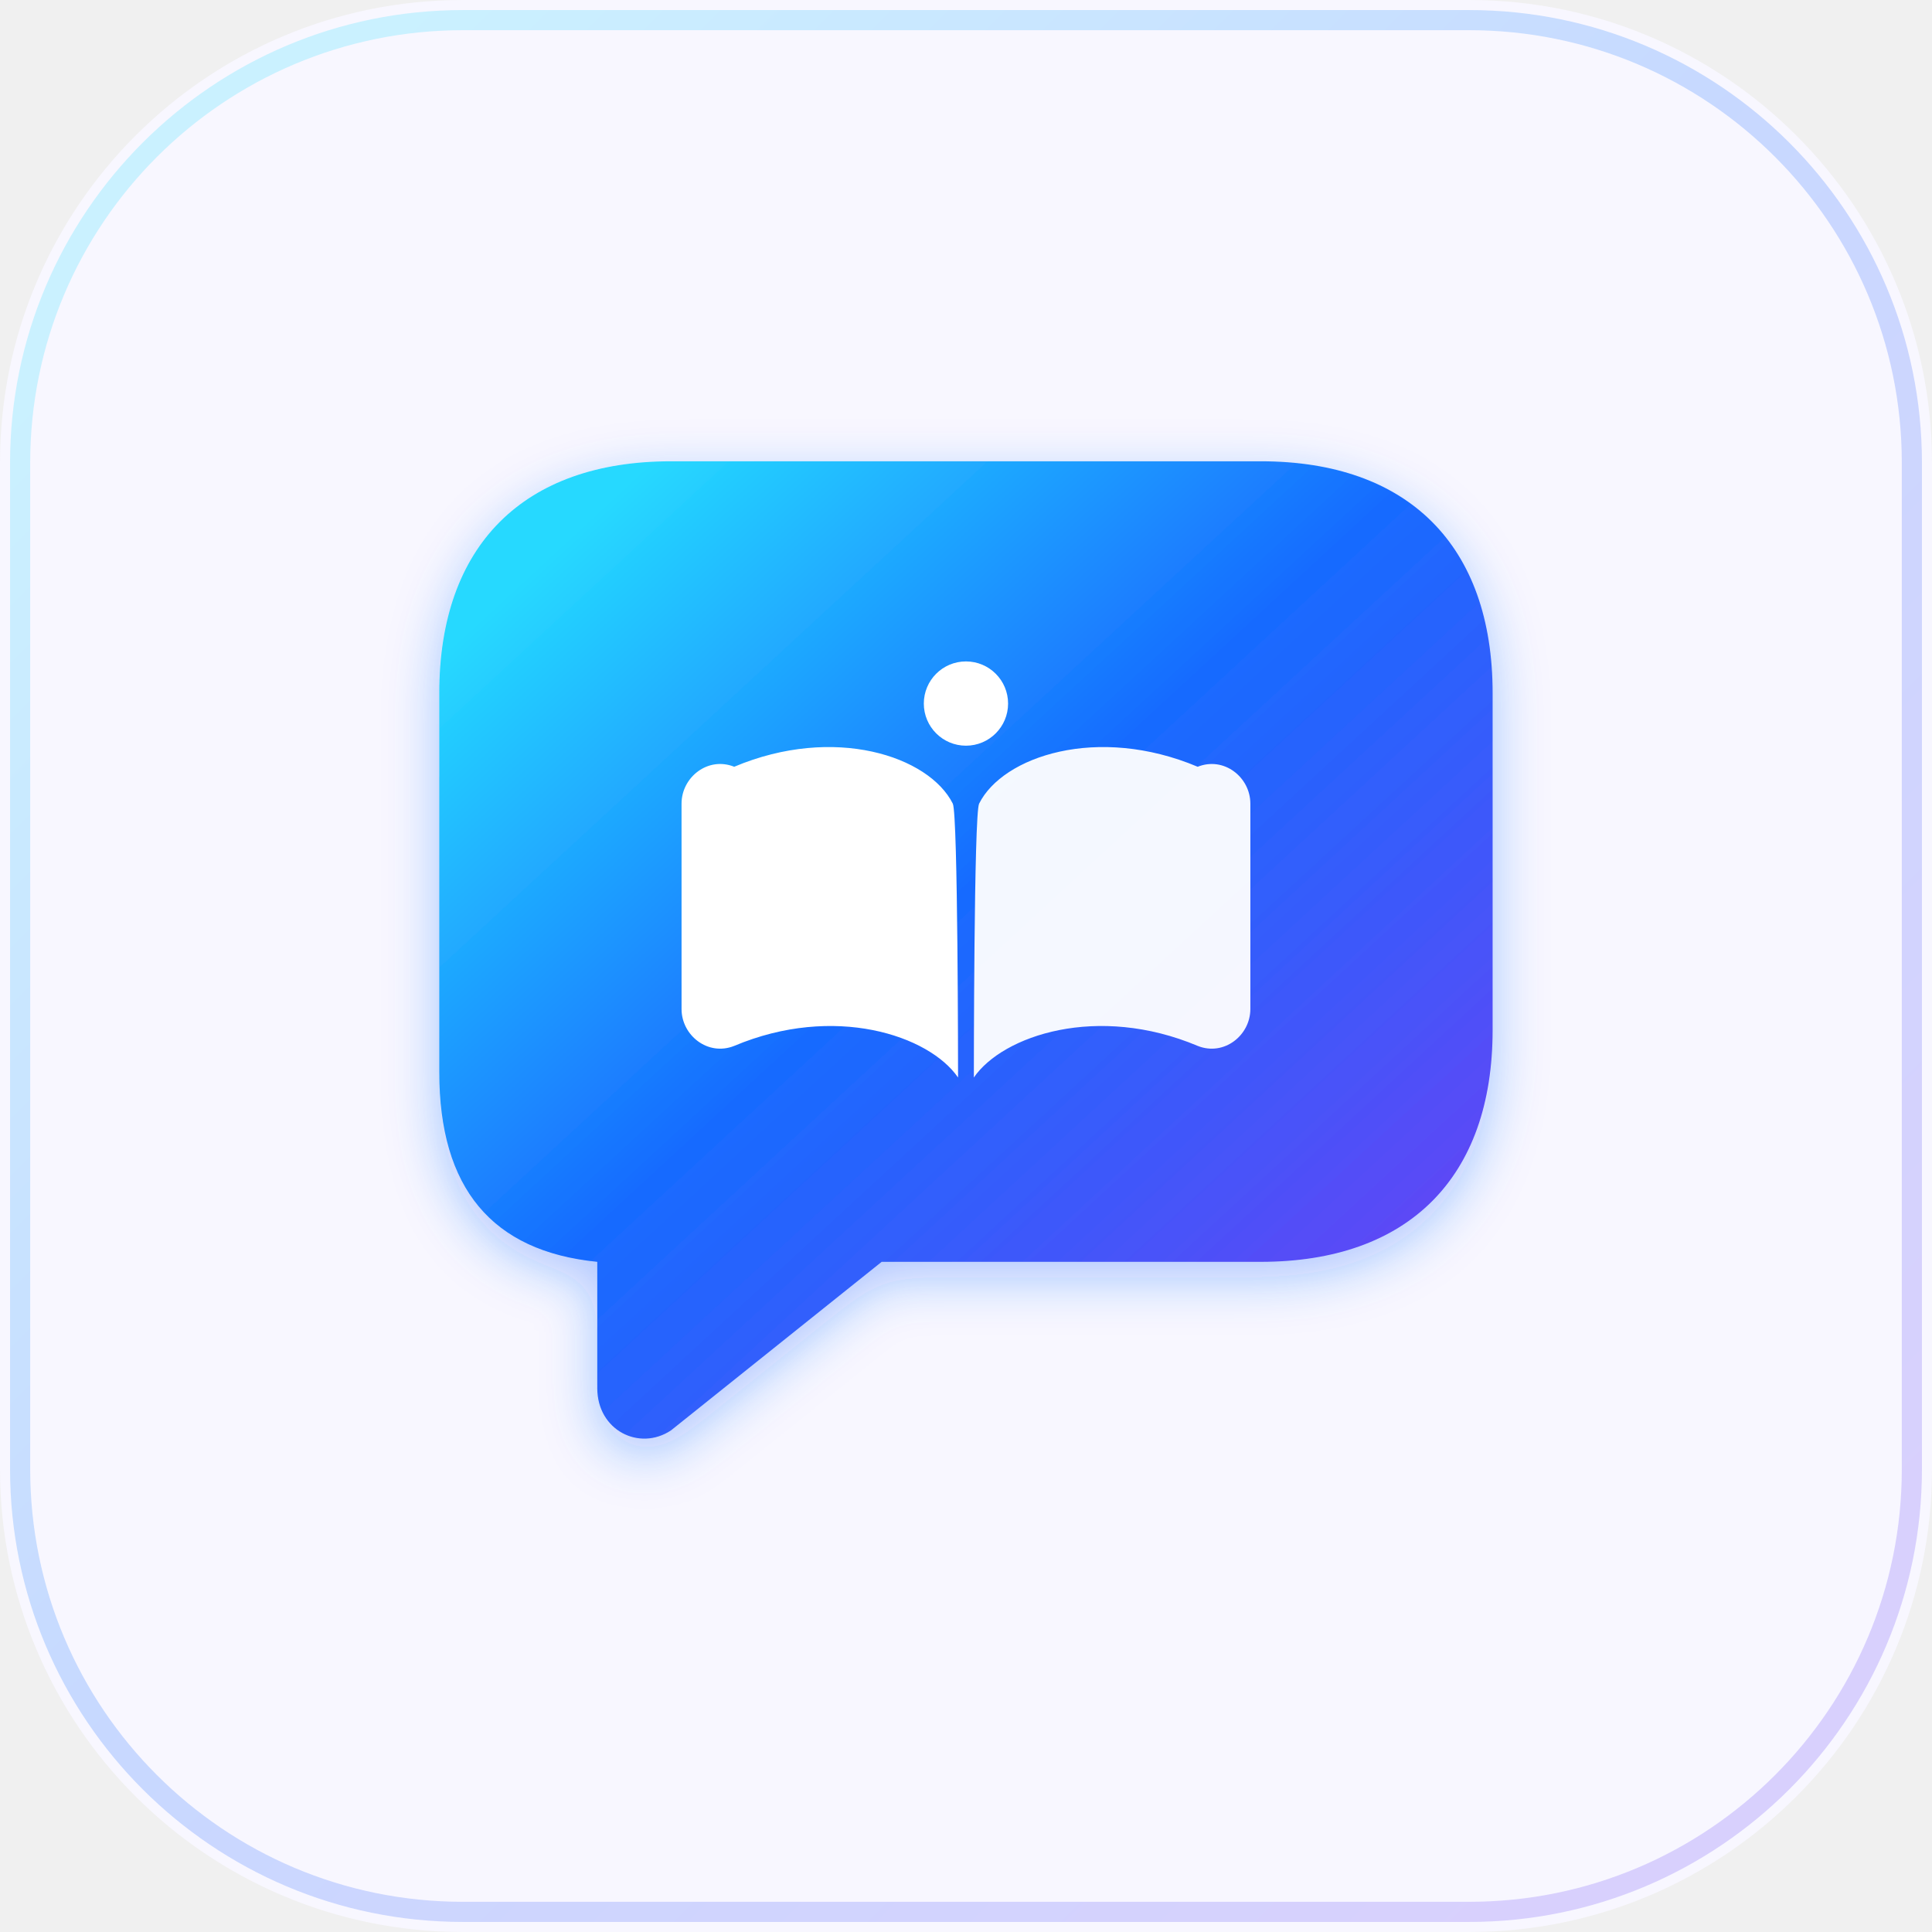
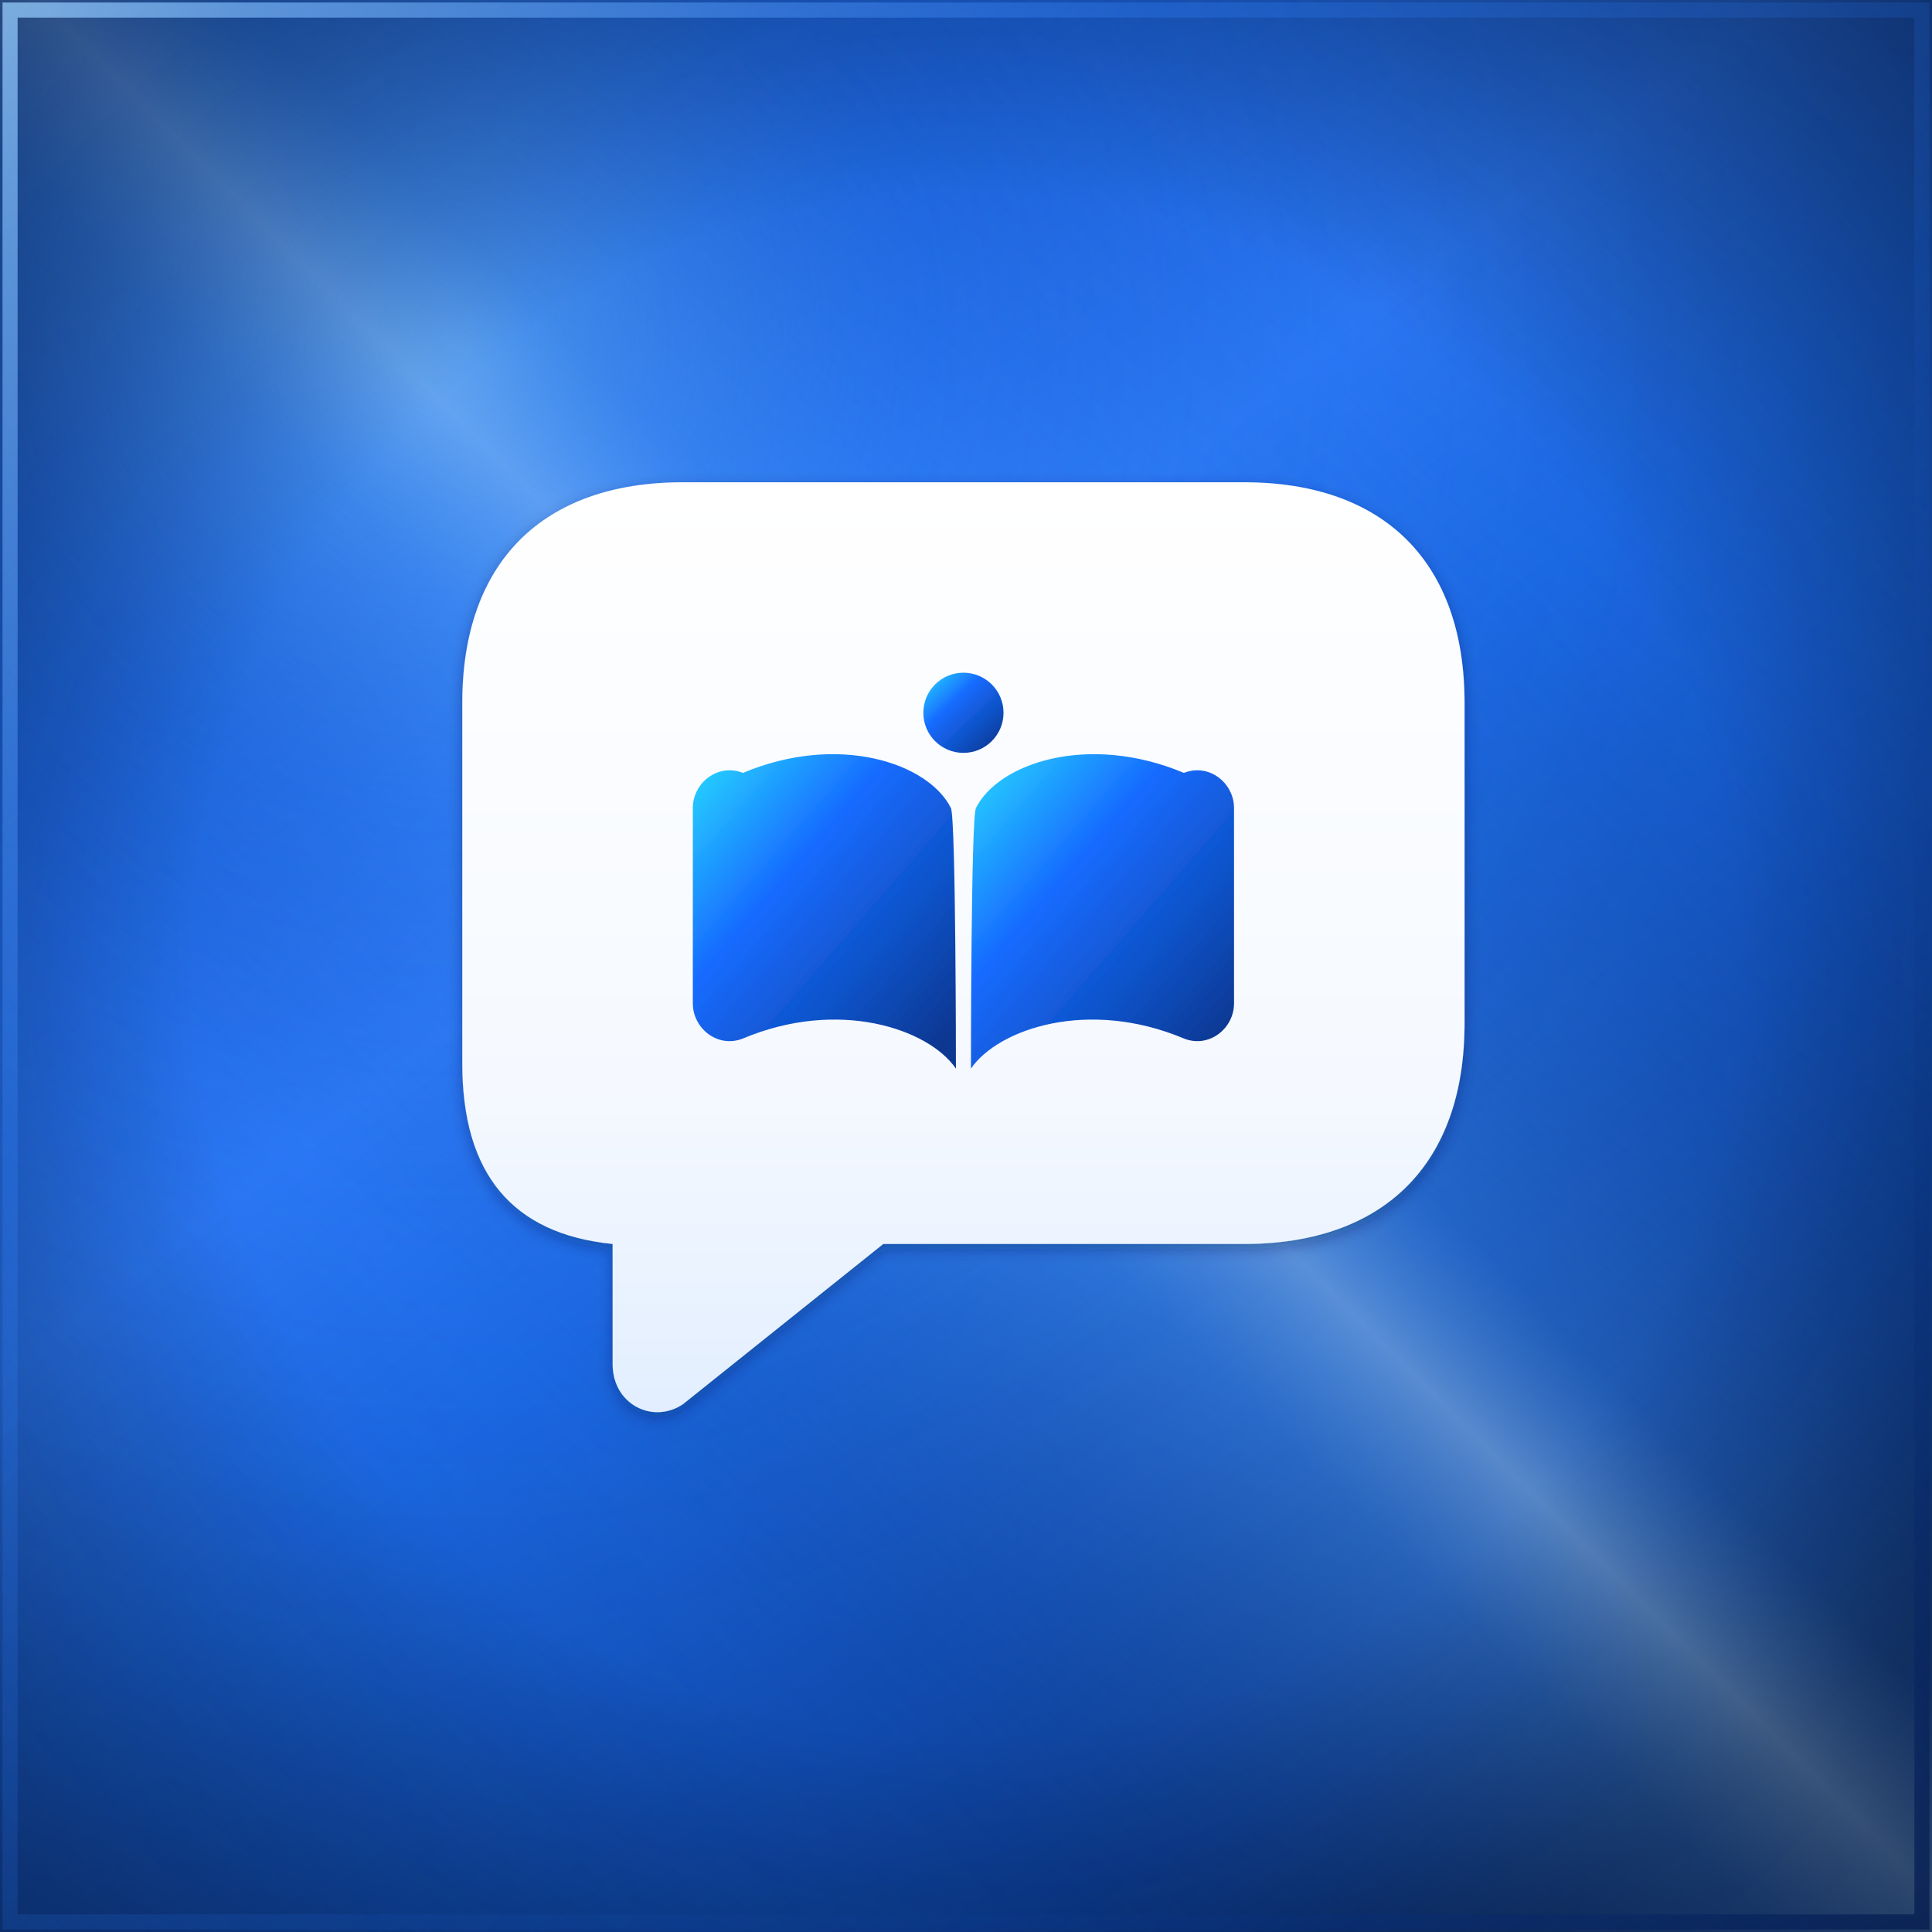
- <svg xmlns="http://www.w3.org/2000/svg" viewBox="0 0 192 192" fill="none">
+ <svg xmlns="http://www.w3.org/2000/svg" viewBox="0 0 192 192" width="192" height="192">
  <defs>
-     <linearGradient id="wpPwaGrad192" x1="10%" y1="10%" x2="90%" y2="90%">
-       <stop offset="0%" stop-color="#26D9FF" />
-       <stop offset="46%" stop-color="#176BFF" />
-       <stop offset="100%" stop-color="#6545F5" />
+     <linearGradient id="wpMetallicBase192" x1="15%" y1="5%" x2="85%" y2="95%">
+       <stop offset="0%" stop-color="#1750B2" />
+       <stop offset="18%" stop-color="#1B60D4" />
+       <stop offset="38%" stop-color="#2E7EFF" />
+       <stop offset="52%" stop-color="#1D6DEC" />
+       <stop offset="72%" stop-color="#114EB5" />
+       <stop offset="90%" stop-color="#0A3686" />
+       <stop offset="100%" stop-color="#06225C" />
    </linearGradient>
-     <filter id="wpDropShadow192" x="-10%" y="-10%" width="120%" height="120%">
-       <feDropShadow dx="0" dy="6" stdDeviation="10" flood-color="#176BFF" flood-opacity="0.35" />
+     <linearGradient id="wpMetallicGleam192" x1="0%" y1="100%" x2="100%" y2="0%">
+       <stop offset="0%" stop-color="#03163E" stop-opacity="0.3" />
+       <stop offset="28%" stop-color="#0D3B8E" stop-opacity="0.05" />
+       <stop offset="46%" stop-color="#5EACFF" stop-opacity="0.32" />
+       <stop offset="51%" stop-color="#A8D7FF" stop-opacity="0.48" />
+       <stop offset="56%" stop-color="#54A5FF" stop-opacity="0.25" />
+       <stop offset="75%" stop-color="#1148A6" stop-opacity="0.08" />
+       <stop offset="100%" stop-color="#041842" stop-opacity="0.35" />
+     </linearGradient>
+     <radialGradient id="wpLightFlare192" cx="24%" cy="18%" r="68%">
+       <stop offset="0%" stop-color="#73BEFF" stop-opacity="0.45" />
+       <stop offset="35%" stop-color="#1F73FF" stop-opacity="0.18" />
+       <stop offset="70%" stop-color="#0F47B2" stop-opacity="0.05" />
+       <stop offset="100%" stop-color="#000000" stop-opacity="0" />
+     </radialGradient>
+     <radialGradient id="wpVignette192" cx="50%" cy="50%" r="72%">
+       <stop offset="55%" stop-color="#000000" stop-opacity="0" />
+       <stop offset="100%" stop-color="#020E28" stop-opacity="0.52" />
+     </radialGradient>
+     <linearGradient id="wpMetallicRim192" x1="0%" y1="0%" x2="100%" y2="100%">
+       <stop offset="0%" stop-color="#9AD0FF" stop-opacity="0.75" />
+       <stop offset="30%" stop-color="#3484FF" stop-opacity="0.3" />
+       <stop offset="70%" stop-color="#0D3E98" stop-opacity="0.2" />
+       <stop offset="100%" stop-color="#051C4E" stop-opacity="0.8" />
+     </linearGradient>
+     <filter id="wpSymbolShadow192" x="-20%" y="-20%" width="140%" height="140%">
+       <feDropShadow dx="0" dy="6" stdDeviation="6" flood-color="#020C24" flood-opacity="0.58" />
+       <feDropShadow dx="0" dy="2" stdDeviation="3" flood-color="#061B48" flood-opacity="0.35" />
    </filter>
+     <linearGradient id="wpBubblePlate192" x1="0%" y1="0%" x2="0%" y2="100%">
+       <stop offset="0%" stop-color="#FFFFFF" />
+       <stop offset="65%" stop-color="#F5F9FF" />
+       <stop offset="100%" stop-color="#E2EEFF" />
+     </linearGradient>
+     <linearGradient id="wpWingsGrad192" x1="8%" y1="6%" x2="92%" y2="94%">
+       <stop offset="0%" stop-color="#24C6FF" />
+       <stop offset="35%" stop-color="#176BFF" />
+       <stop offset="75%" stop-color="#0E4EBF" />
+       <stop offset="100%" stop-color="#083792" />
+     </linearGradient>
  </defs>
-   <rect width="192" height="192" rx="46" fill="#F8F7FF" />
-   <rect x="2" y="2" width="188" height="188" rx="44" stroke="url(#wpPwaGrad192)" stroke-width="2" stroke-opacity="0.22" />
-   <g filter="url(#wpDropShadow192)" transform="translate(29, 27) scale(0.2617)">
-     <path d="M144 72 H368 C424 72 456 104 456 160 V288 C456 344 424 376 368 376 H224 L144 440 C132 448 116 440 116 424 V376 C76 372 56 348 56 304 V160 C56 104 88 72 144 72 Z" fill="url(#wpPwaGrad192)" />
-     <path d="M168 188 C206 172 242 184 251 202 C253 206 253 306 253 306 C242 290 206 278 168 294 C158 298 148 290 148 280 V202 C148 192 158 184 168 188 Z" fill="#FFFFFF" />
-     <path d="M344 188 C306 172 270 184 261 202 C259 206 259 306 259 306 C270 290 306 278 344 294 C354 298 364 290 364 280 V202 C364 192 354 184 344 188 Z" fill="#FFFFFF" fill-opacity="0.95" />
-     <circle cx="256" cy="164" r="16" fill="#FFFFFF" />
+   <rect width="192" height="192" fill="url(#wpMetallicBase192)" />
+   <rect width="192" height="192" fill="url(#wpMetallicGleam192)" />
+   <rect width="192" height="192" fill="url(#wpLightFlare192)" />
+   <rect width="192" height="192" fill="url(#wpVignette192)" />
+   <rect x="1" y="1" width="190" height="190" fill="none" stroke="url(#wpMetallicRim192)" stroke-width="1.5" />
+   <g filter="url(#wpSymbolShadow192)" transform="translate(32, 30) scale(0.249)">
+     <path d="M144 72 H368 C424 72 456 104 456 160 V288 C456 344 424 376 368 376 H224 L144 440 C132 448 116 440 116 424 V376 C76 372 56 348 56 304 V160 C56 104 88 72 144 72 Z" fill="url(#wpBubblePlate192)" />
+     <path d="M168 188 C206 172 242 184 251 202 C253 206 253 306 253 306 C242 290 206 278 168 294 C158 298 148 290 148 280 V202 C148 192 158 184 168 188 Z" fill="url(#wpWingsGrad192)" />
+     <path d="M344 188 C306 172 270 184 261 202 C259 206 259 306 259 306 C270 290 306 278 344 294 C354 298 364 290 364 280 V202 C364 192 354 184 344 188 Z" fill="url(#wpWingsGrad192)" />
+     <circle cx="256" cy="164" r="16" fill="url(#wpWingsGrad192)" />
  </g>
</svg>
